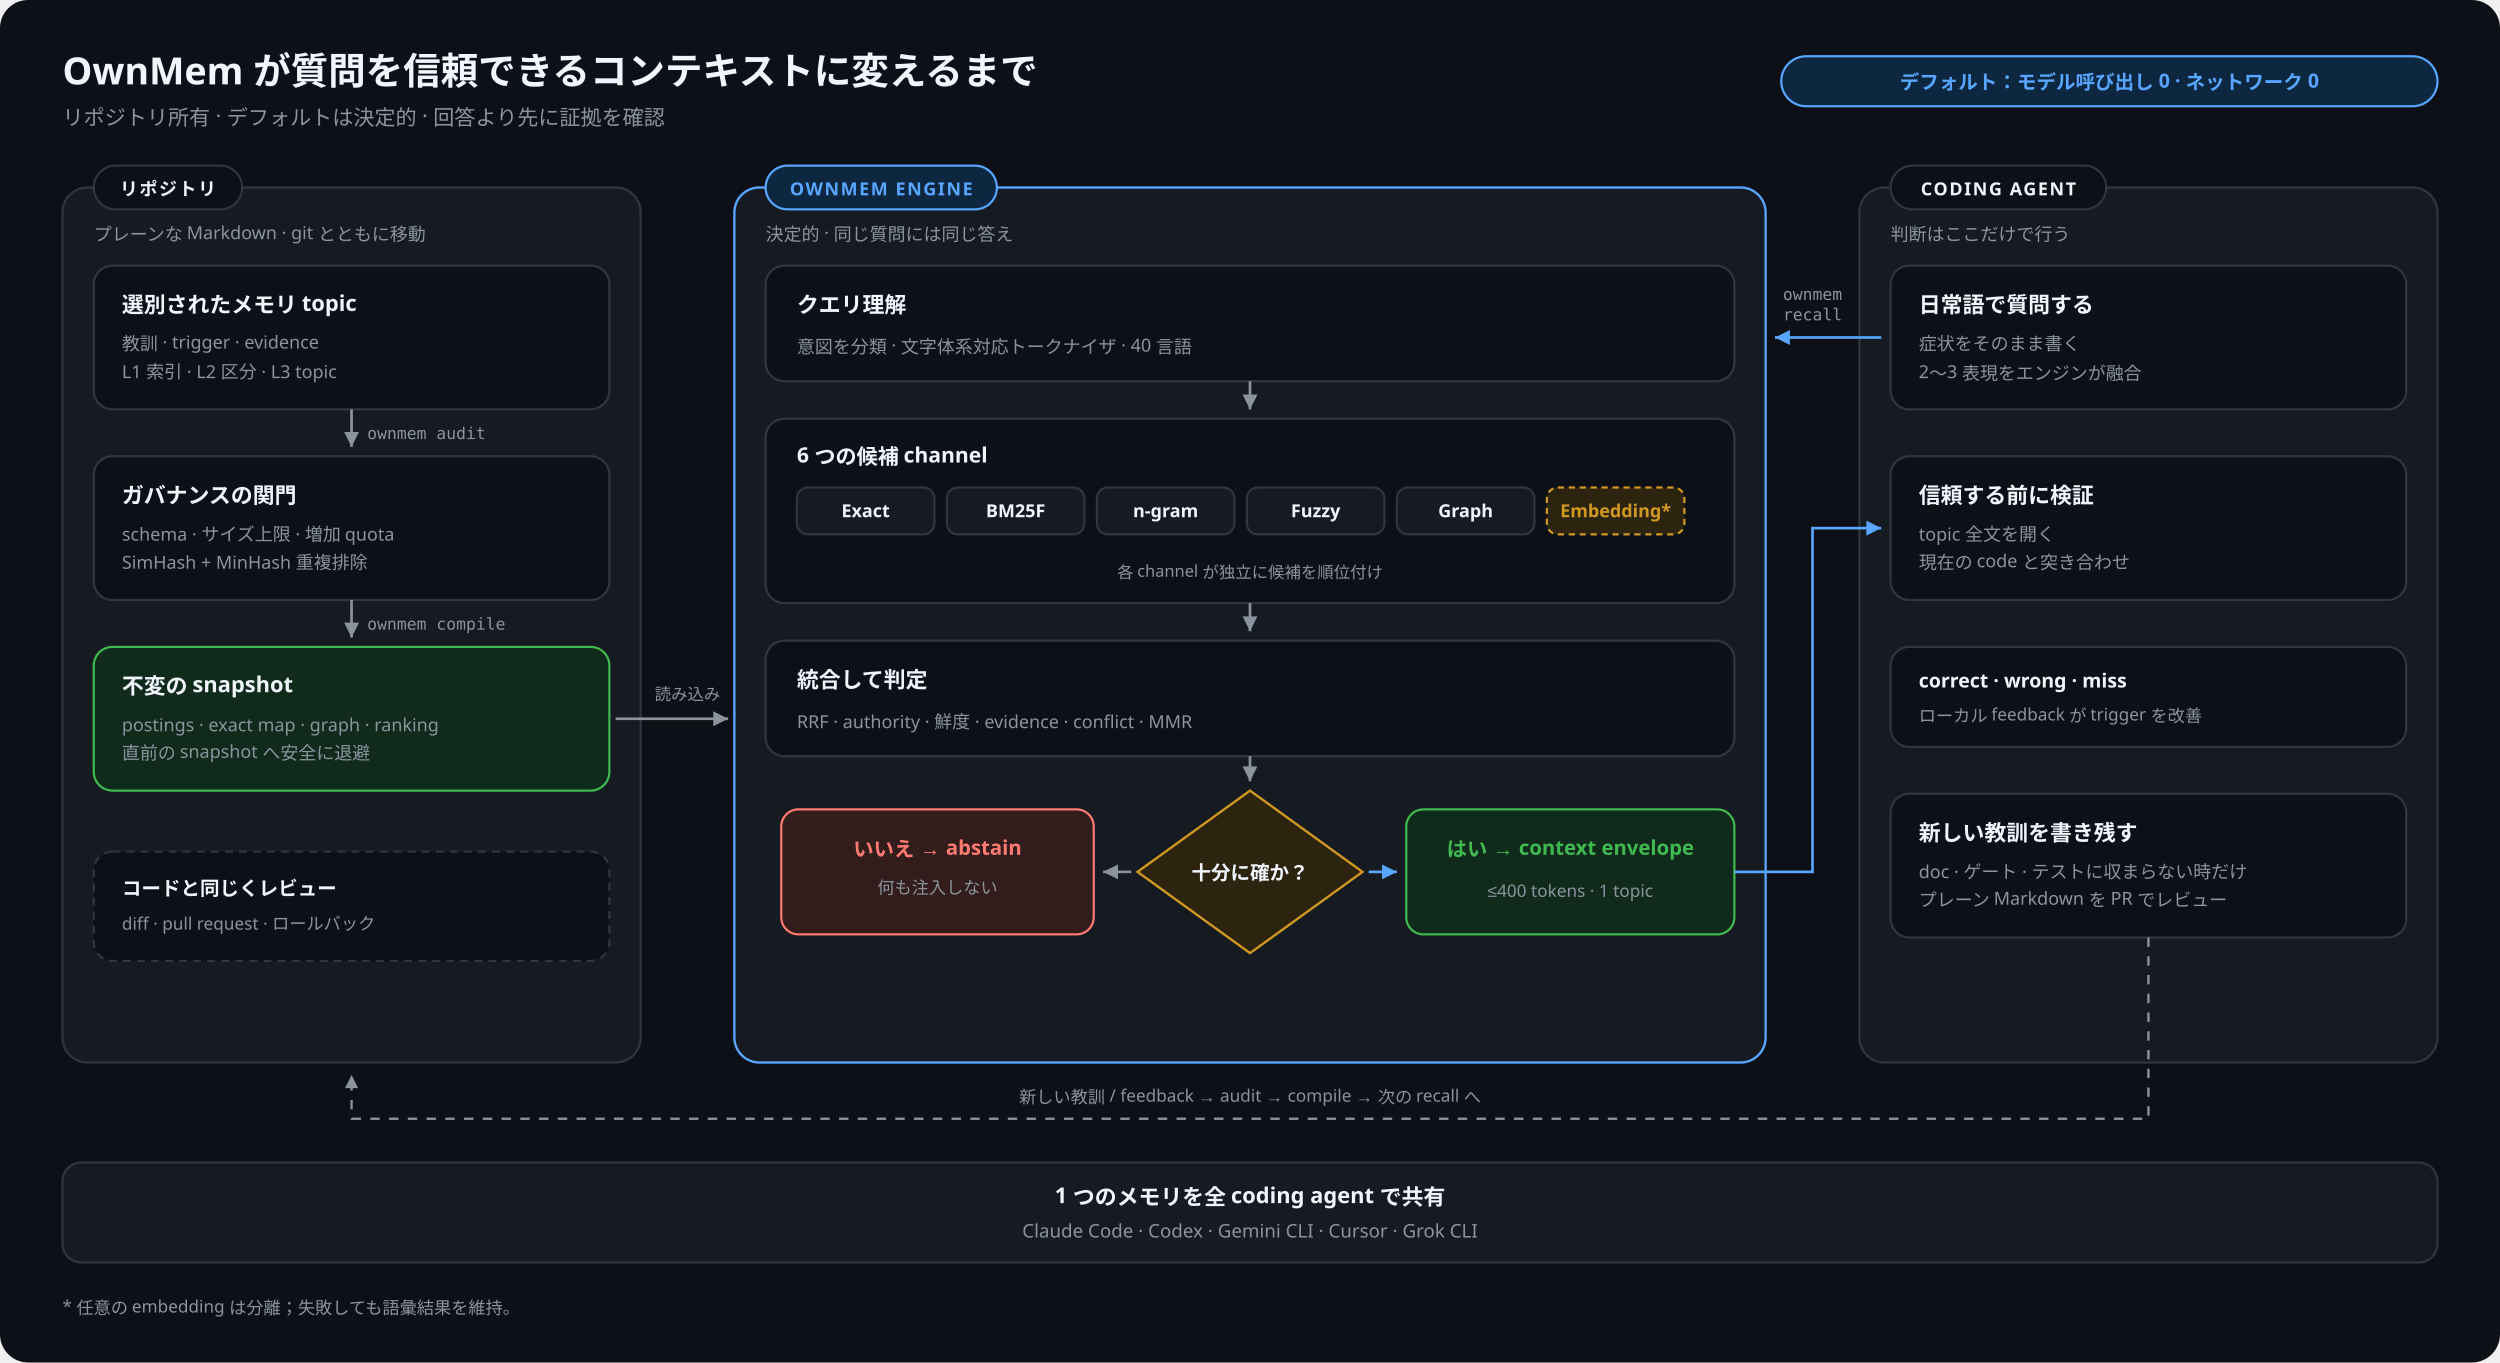
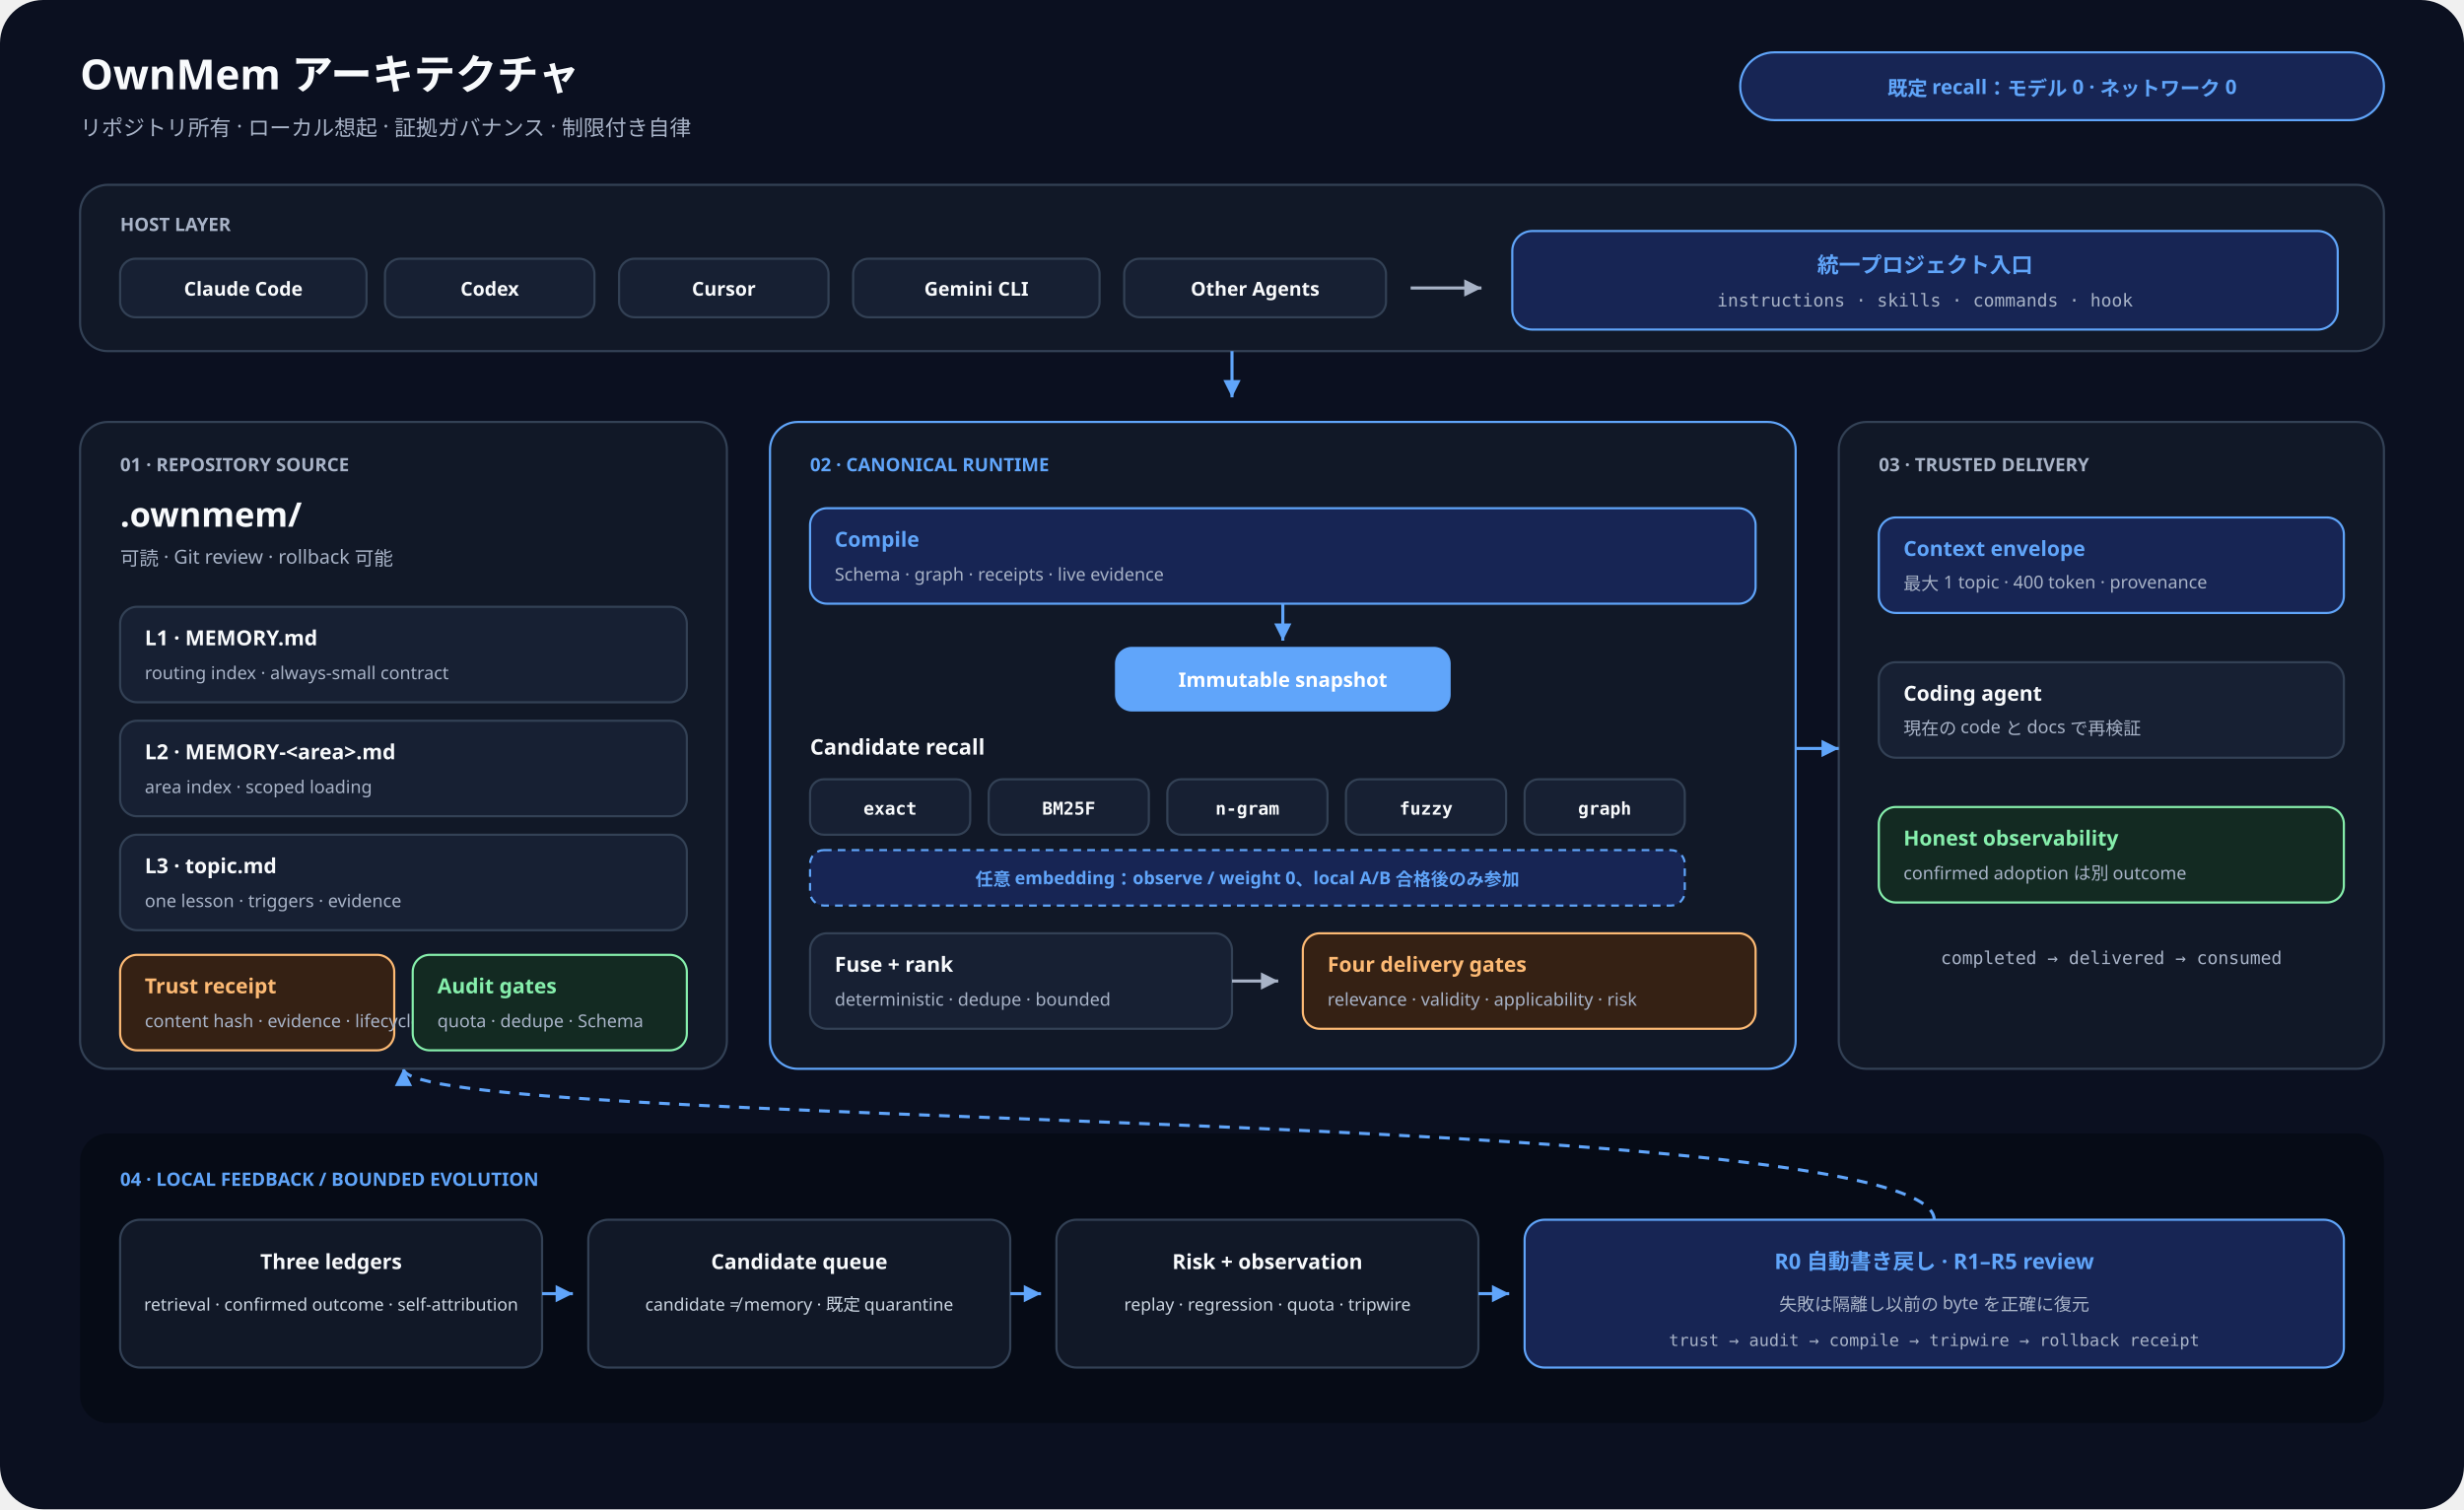
- <svg xmlns="http://www.w3.org/2000/svg" viewBox="0 0 1600 872" role="img" aria-labelledby="title description" font-family="-apple-system, BlinkMacSystemFont, 'Segoe UI', 'Noto Sans', 'Helvetica Neue', Arial, sans-serif">
+ <svg xmlns="http://www.w3.org/2000/svg" viewBox="0 0 1600 980" role="img" aria-labelledby="title description" font-family="-apple-system, BlinkMacSystemFont, 'Segoe UI', 'Noto Sans', Arial, sans-serif">
  <defs>
    <marker id="arrow" viewBox="0 0 10 10" refX="8" refY="5" markerWidth="7" markerHeight="7" orient="auto-start-reverse">
-       <path d="M 0 1 L 8 5 L 0 9 z" fill="#8b949e" />
+       <path d="M 0 1 L 8 5 L 0 9 z" fill="#a8b3c7" />
    </marker>
-     <marker id="accent" viewBox="0 0 10 10" refX="8" refY="5" markerWidth="7" markerHeight="7" orient="auto-start-reverse">
-       <path d="M 0 1 L 8 5 L 0 9 z" fill="#58a6ff" />
+     <marker id="arrowBlue" viewBox="0 0 10 10" refX="8" refY="5" markerWidth="7" markerHeight="7" orient="auto-start-reverse">
+       <path d="M 0 1 L 8 5 L 0 9 z" fill="#60a5fa" />
    </marker>
  </defs>
-   <rect x="0" y="0" width="1600" height="872" rx="18" fill="#0d1117" />
-   <text x="40" y="54" text-anchor="start" font-size="24" font-weight="700" fill="#f0f6fc">OwnMem が質問を信頼できるコンテキストに変えるまで</text>
-   <text x="40" y="80" text-anchor="start" font-size="13.5" font-weight="400" fill="#8b949e">リポジトリ所有 · デフォルトは決定的 · 回答より先に証拠を確認</text>
-   <rect x="1140" y="36" width="420" height="32" rx="16" fill="#0d2740" stroke="#58a6ff" stroke-width="1.4" />
-   <text x="1350" y="57" text-anchor="middle" font-size="12.5" font-weight="600" fill="#58a6ff">デフォルト：モデル呼び出し 0 · ネットワーク 0</text>
-   <rect x="40" y="120" width="370" height="560" rx="16" fill="#161b22" stroke="#30363d" stroke-width="1.4" />
-   <rect x="470" y="120" width="660" height="560" rx="16" fill="#161b22" stroke="#58a6ff" stroke-width="1.5" />
-   <rect x="1190" y="120" width="370" height="560" rx="16" fill="#161b22" stroke="#30363d" stroke-width="1.4" />
-   <rect x="60" y="106" width="95" height="28" rx="14" fill="#0d1117" stroke="#30363d" stroke-width="1.4" />
-   <text x="107.5" y="125" text-anchor="middle" font-size="11.5" font-weight="700" letter-spacing="1" fill="#f0f6fc">リポジトリ</text>
-   <rect x="490" y="106" width="148" height="28" rx="14" fill="#0d2740" stroke="#58a6ff" stroke-width="1.4" />
-   <text x="564" y="125" text-anchor="middle" font-size="11.5" font-weight="700" letter-spacing="1" fill="#58a6ff">OWNMEM ENGINE</text>
-   <rect x="1210" y="106" width="138" height="28" rx="14" fill="#0d1117" stroke="#30363d" stroke-width="1.4" />
-   <text x="1279" y="125" text-anchor="middle" font-size="11.5" font-weight="700" letter-spacing="1" fill="#f0f6fc">CODING AGENT</text>
-   <text x="60" y="154" text-anchor="start" font-size="11.5" font-weight="400" fill="#8b949e">プレーンな Markdown · git とともに移動</text>
-   <text x="490" y="154" text-anchor="start" font-size="11.5" font-weight="400" fill="#8b949e">決定的 · 同じ質問には同じ答え</text>
-   <text x="1210" y="154" text-anchor="start" font-size="11.5" font-weight="400" fill="#8b949e">判断はここだけで行う</text>
-   <rect x="60" y="170" width="330" height="92" rx="12" fill="#0d1117" stroke="#30363d" stroke-width="1.4" />
-   <text x="78" y="200" text-anchor="start" font-size="14" font-weight="650" fill="#f0f6fc">選別されたメモリ topic</text>
-   <text x="78" y="224" text-anchor="start" font-size="11.5" font-weight="400" fill="#8b949e">教訓 · trigger · evidence</text>
-   <text x="78" y="242" text-anchor="start" font-size="11.5" font-weight="400" fill="#8b949e">L1 索引 · L2 区分 · L3 topic</text>
-   <path d="M 225 262 L 225 286" fill="none" stroke="#8b949e" stroke-width="1.7" marker-end="url(#arrow)" />
-   <text x="235" y="281" text-anchor="start" font-size="10.5" font-weight="400" font-family="ui-monospace, SFMono-Regular, 'SF Mono', Menlo, Consolas, monospace" fill="#8b949e">ownmem audit</text>
-   <rect x="60" y="292" width="330" height="92" rx="12" fill="#0d1117" stroke="#30363d" stroke-width="1.4" />
-   <text x="78" y="322" text-anchor="start" font-size="14" font-weight="650" fill="#f0f6fc">ガバナンスの関門</text>
-   <text x="78" y="346" text-anchor="start" font-size="11.5" font-weight="400" fill="#8b949e">schema · サイズ上限 · 増加 quota</text>
-   <text x="78" y="364" text-anchor="start" font-size="11.5" font-weight="400" fill="#8b949e">SimHash + MinHash 重複排除</text>
-   <path d="M 225 384 L 225 408" fill="none" stroke="#8b949e" stroke-width="1.7" marker-end="url(#arrow)" />
-   <text x="235" y="403" text-anchor="start" font-size="10.5" font-weight="400" font-family="ui-monospace, SFMono-Regular, 'SF Mono', Menlo, Consolas, monospace" fill="#8b949e">ownmem compile</text>
-   <rect x="60" y="414" width="330" height="92" rx="12" fill="#102b1c" stroke="#3fb950" stroke-width="1.4" />
-   <text x="78" y="444" text-anchor="start" font-size="14" font-weight="650" fill="#f0f6fc">不変の snapshot</text>
-   <text x="78" y="468" text-anchor="start" font-size="11.5" font-weight="400" fill="#8b949e">postings · exact map · graph · ranking</text>
-   <text x="78" y="486" text-anchor="start" font-size="11.5" font-weight="400" fill="#8b949e">直前の snapshot へ安全に退避</text>
-   <rect x="60" y="545" width="330" height="70" rx="12" fill="#0d1117" stroke="#30363d" stroke-width="1.4" stroke-dasharray="5 4" />
-   <text x="78" y="573" text-anchor="start" font-size="12.5" font-weight="600" fill="#f0f6fc">コードと同じくレビュー</text>
-   <text x="78" y="595" text-anchor="start" font-size="11" font-weight="400" fill="#8b949e">diff · pull request · ロールバック</text>
-   <text x="440" y="448" text-anchor="middle" font-size="10.5" font-weight="400" font-family="ui-monospace, SFMono-Regular, 'SF Mono', Menlo, Consolas, monospace" fill="#8b949e">読み込み</text>
-   <path d="M 394 460 L 466 460" fill="none" stroke="#8b949e" stroke-width="1.7" marker-end="url(#arrow)" />
-   <rect x="490" y="170" width="620" height="74" rx="12" fill="#0d1117" stroke="#30363d" stroke-width="1.4" />
-   <text x="510" y="200" text-anchor="start" font-size="14" font-weight="650" fill="#f0f6fc">クエリ理解</text>
-   <text x="510" y="226" text-anchor="start" font-size="11.5" font-weight="400" fill="#8b949e">意図を分類 · 文字体系対応トークナイザ · 40 言語</text>
-   <path d="M 800 244 L 800 262" fill="none" stroke="#8b949e" stroke-width="1.7" marker-end="url(#arrow)" />
-   <rect x="490" y="268" width="620" height="118" rx="12" fill="#0d1117" stroke="#30363d" stroke-width="1.4" />
-   <text x="510" y="296" text-anchor="start" font-size="13.5" font-weight="650" fill="#f0f6fc">6 つの候補 channel</text>
-   <rect x="510" y="312" width="88" height="30" rx="7" fill="#161b22" stroke="#30363d" stroke-width="1.4" />
-   <text x="554" y="331" text-anchor="middle" font-size="11.5" font-weight="600" fill="#f0f6fc">Exact</text>
-   <rect x="606" y="312" width="88" height="30" rx="7" fill="#161b22" stroke="#30363d" stroke-width="1.4" />
-   <text x="650" y="331" text-anchor="middle" font-size="11.5" font-weight="600" fill="#f0f6fc">BM25F</text>
-   <rect x="702" y="312" width="88" height="30" rx="7" fill="#161b22" stroke="#30363d" stroke-width="1.4" />
-   <text x="746" y="331" text-anchor="middle" font-size="11.5" font-weight="600" fill="#f0f6fc">n-gram</text>
-   <rect x="798" y="312" width="88" height="30" rx="7" fill="#161b22" stroke="#30363d" stroke-width="1.4" />
-   <text x="842" y="331" text-anchor="middle" font-size="11.5" font-weight="600" fill="#f0f6fc">Fuzzy</text>
-   <rect x="894" y="312" width="88" height="30" rx="7" fill="#161b22" stroke="#30363d" stroke-width="1.4" />
-   <text x="938" y="331" text-anchor="middle" font-size="11.5" font-weight="600" fill="#f0f6fc">Graph</text>
-   <rect x="990" y="312" width="88" height="30" rx="7" fill="#2d240f" stroke="#d29922" stroke-width="1.4" stroke-dasharray="4 3" />
-   <text x="1034" y="331" text-anchor="middle" font-size="11.5" font-weight="600" fill="#d29922">Embedding*</text>
-   <text x="800" y="370" text-anchor="middle" font-size="10.5" font-weight="400" fill="#8b949e">各 channel が独立に候補を順位付け</text>
-   <path d="M 800 386 L 800 404" fill="none" stroke="#8b949e" stroke-width="1.7" marker-end="url(#arrow)" />
-   <rect x="490" y="410" width="620" height="74" rx="12" fill="#0d1117" stroke="#30363d" stroke-width="1.4" />
-   <text x="510" y="440" text-anchor="start" font-size="14" font-weight="650" fill="#f0f6fc">統合して判定</text>
-   <text x="510" y="466" text-anchor="start" font-size="11.5" font-weight="400" fill="#8b949e">RRF · authority · 鮮度 · evidence · conflict · MMR</text>
-   <path d="M 800 484 L 800 500" fill="none" stroke="#8b949e" stroke-width="1.7" marker-end="url(#arrow)" />
-   <polygon points="800,506 872,558 800,610 728,558" fill="#2d240f" stroke="#d29922" stroke-width="1.5" />
-   <text x="800" y="563" text-anchor="middle" font-size="12.5" font-weight="650" fill="#f0f6fc">十分に確か？</text>
-   <rect x="500" y="518" width="200" height="80" rx="11" fill="#321d1c" stroke="#ff7b72" stroke-width="1.4" />
-   <text x="600" y="548" text-anchor="middle" font-size="13" font-weight="650" fill="#ff7b72">いいえ → abstain</text>
-   <text x="600" y="572" text-anchor="middle" font-size="11" font-weight="400" fill="#8b949e">何も注入しない</text>
-   <path d="M 724 558 L 706 558" fill="none" stroke="#8b949e" stroke-width="1.7" marker-end="url(#arrow)" />
-   <rect x="900" y="518" width="210" height="80" rx="11" fill="#102b1c" stroke="#3fb950" stroke-width="1.4" />
-   <text x="1005" y="548" text-anchor="middle" font-size="13" font-weight="650" fill="#3fb950">はい → context envelope</text>
-   <text x="1005" y="574" text-anchor="middle" font-size="11" font-weight="400" fill="#8b949e">≤400 tokens · 1 topic</text>
-   <path d="M 876 558 L 894 558" fill="none" stroke="#58a6ff" stroke-width="1.7" marker-end="url(#accent)" />
-   <path d="M 1110 558 L 1160 558 L 1160 338 L 1204 338" fill="none" stroke="#58a6ff" stroke-width="1.7" marker-end="url(#accent)" />
-   <rect x="1210" y="170" width="330" height="92" rx="12" fill="#0d1117" stroke="#30363d" stroke-width="1.4" />
-   <text x="1228" y="200" text-anchor="start" font-size="14" font-weight="650" fill="#f0f6fc">日常語で質問する</text>
-   <text x="1228" y="224" text-anchor="start" font-size="11.5" font-weight="400" fill="#8b949e">症状をそのまま書く</text>
-   <text x="1228" y="242" text-anchor="start" font-size="11.5" font-weight="400" fill="#8b949e">2〜3 表現をエンジンが融合</text>
-   <rect x="1210" y="292" width="330" height="92" rx="12" fill="#0d1117" stroke="#30363d" stroke-width="1.4" />
-   <text x="1228" y="322" text-anchor="start" font-size="14" font-weight="650" fill="#f0f6fc">信頼する前に検証</text>
-   <text x="1228" y="346" text-anchor="start" font-size="11.5" font-weight="400" fill="#8b949e">topic 全文を開く</text>
-   <text x="1228" y="364" text-anchor="start" font-size="11.5" font-weight="400" fill="#8b949e">現在の code と突き合わせ</text>
-   <rect x="1210" y="414" width="330" height="64" rx="12" fill="#0d1117" stroke="#30363d" stroke-width="1.4" />
-   <text x="1228" y="440" text-anchor="start" font-size="12.5" font-weight="650" fill="#f0f6fc">correct · wrong · miss</text>
-   <text x="1228" y="462" text-anchor="start" font-size="11" font-weight="400" fill="#8b949e">ローカル feedback が trigger を改善</text>
-   <rect x="1210" y="508" width="330" height="92" rx="12" fill="#0d1117" stroke="#30363d" stroke-width="1.4" />
-   <text x="1228" y="538" text-anchor="start" font-size="14" font-weight="650" fill="#f0f6fc">新しい教訓を書き残す</text>
-   <text x="1228" y="562" text-anchor="start" font-size="11.5" font-weight="400" fill="#8b949e">doc · ゲート · テストに収まらない時だけ</text>
-   <text x="1228" y="580" text-anchor="start" font-size="11.5" font-weight="400" fill="#8b949e">プレーン Markdown を PR でレビュー</text>
-   <text x="1160" y="192" text-anchor="middle" font-size="10.5" font-weight="400" font-family="ui-monospace, SFMono-Regular, 'SF Mono', Menlo, Consolas, monospace" fill="#8b949e">ownmem</text>
-   <text x="1160" y="205" text-anchor="middle" font-size="10.5" font-weight="400" font-family="ui-monospace, SFMono-Regular, 'SF Mono', Menlo, Consolas, monospace" fill="#8b949e">recall</text>
-   <path d="M 1204 216 L 1136 216 " fill="none" stroke="#58a6ff" stroke-width="1.7" marker-end="url(#accent)" />
-   <path d="M 1375 600 L 1375 716 L 225 716 L 225 688" fill="none" stroke="#8b949e" stroke-width="1.5" stroke-dasharray="6 6" marker-end="url(#arrow)" />
-   <text x="800" y="706" text-anchor="middle" font-size="11" font-weight="400" fill="#8b949e">新しい教訓 / feedback → audit → compile → 次の recall へ</text>
-   <rect x="40" y="744" width="1520" height="64" rx="12" fill="#161b22" stroke="#30363d" stroke-width="1.4" />
-   <text x="800" y="770" text-anchor="middle" font-size="14" font-weight="650" fill="#f0f6fc">1 つのメモリを全 coding agent で共有</text>
-   <text x="800" y="792" text-anchor="middle" font-size="12" font-weight="400" fill="#8b949e">Claude Code · Codex · Gemini CLI · Cursor · Grok CLI</text>
-   <text x="40" y="840" text-anchor="start" font-size="11" font-weight="400" fill="#8b949e">* 任意の embedding は分離；失敗しても語彙結果を維持。</text>
+   <rect x="0" y="0" width="1600" height="980" rx="28" fill="#0b1020" />
+   <text x="52" y="58" text-anchor="start" font-size="27" font-weight="750" fill="#f8fafc">OwnMem アーキテクチャ</text>
+   <text x="52" y="88" text-anchor="start" font-size="14" font-weight="500" fill="#a8b3c7">リポジトリ所有 · ローカル想起 · 証拠ガバナンス · 制限付き自律</text>
+   <rect x="1130" y="34" width="418" height="44" rx="22" fill="#172554" stroke="#60a5fa" stroke-width="1.4" />
+   <text x="1339" y="62" text-anchor="middle" font-size="13" font-weight="650" fill="#60a5fa">既定 recall：モデル 0 · ネットワーク 0</text>
+   <rect x="52" y="120" width="1496" height="108" rx="18" fill="#111827" stroke="#334155" stroke-width="1.4" />
+   <text x="78" y="150" text-anchor="start" font-size="12" font-weight="750" fill="#a8b3c7">HOST LAYER</text>
+   <rect x="78" y="168" width="160" height="38" rx="10" fill="#172033" stroke="#334155" stroke-width="1.4" />
+   <text x="158" y="192" text-anchor="middle" font-size="12.5" font-weight="650" fill="#f8fafc">Claude Code</text>
+   <rect x="250" y="168" width="136" height="38" rx="10" fill="#172033" stroke="#334155" stroke-width="1.4" />
+   <text x="318" y="192" text-anchor="middle" font-size="12.5" font-weight="650" fill="#f8fafc">Codex</text>
+   <rect x="402" y="168" width="136" height="38" rx="10" fill="#172033" stroke="#334155" stroke-width="1.4" />
+   <text x="470" y="192" text-anchor="middle" font-size="12.5" font-weight="650" fill="#f8fafc">Cursor</text>
+   <rect x="554" y="168" width="160" height="38" rx="10" fill="#172033" stroke="#334155" stroke-width="1.4" />
+   <text x="634" y="192" text-anchor="middle" font-size="12.5" font-weight="650" fill="#f8fafc">Gemini CLI</text>
+   <rect x="730" y="168" width="170" height="38" rx="10" fill="#172033" stroke="#334155" stroke-width="1.4" />
+   <text x="815" y="192" text-anchor="middle" font-size="12.5" font-weight="650" fill="#f8fafc">Other Agents</text>
+   <path d="M 916 187 L 962 187" fill="none" stroke="#a8b3c7" stroke-width="2" marker-end="url(#arrow)" />
+   <rect x="982" y="150" width="536" height="64" rx="13" fill="#172554" stroke="#60a5fa" stroke-width="1.4" />
+   <text x="1250" y="177" text-anchor="middle" font-size="14" font-weight="700" fill="#60a5fa">統一プロジェクト入口</text>
+   <text x="1250" y="199" text-anchor="middle" font-size="11.5" font-weight="400" font-family="ui-monospace, SFMono-Regular, Menlo, Consolas, monospace" fill="#a8b3c7">instructions · skills · commands · hook</text>
+   <path d="M 800 228 L 800 258" fill="none" stroke="#60a5fa" stroke-width="2" marker-end="url(#arrowBlue)" />
+   <rect x="52" y="274" width="420" height="420" rx="18" fill="#111827" stroke="#334155" stroke-width="1.4" />
+   <text x="78" y="306" text-anchor="start" font-size="12" font-weight="750" fill="#a8b3c7">01 · REPOSITORY SOURCE</text>
+   <text x="78" y="342" text-anchor="start" font-size="22" font-weight="750" fill="#f8fafc">.ownmem/</text>
+   <text x="78" y="367" text-anchor="start" font-size="12.5" font-weight="400" fill="#a8b3c7">可読 · Git review · rollback 可能</text>
+   <rect x="78" y="394" width="368" height="62" rx="11" fill="#172033" stroke="#334155" stroke-width="1.4" />
+   <text x="94" y="419" text-anchor="start" font-size="13.5" font-weight="700" fill="#f8fafc">L1 · MEMORY.md</text>
+   <text x="94" y="441" text-anchor="start" font-size="11.5" font-weight="400" fill="#a8b3c7">routing index · always-small contract</text>
+   <rect x="78" y="468" width="368" height="62" rx="11" fill="#172033" stroke="#334155" stroke-width="1.4" />
+   <text x="94" y="493" text-anchor="start" font-size="13.5" font-weight="700" fill="#f8fafc">L2 · MEMORY-&lt;area&gt;.md</text>
+   <text x="94" y="515" text-anchor="start" font-size="11.5" font-weight="400" fill="#a8b3c7">area index · scoped loading</text>
+   <rect x="78" y="542" width="368" height="62" rx="11" fill="#172033" stroke="#334155" stroke-width="1.4" />
+   <text x="94" y="567" text-anchor="start" font-size="13.5" font-weight="700" fill="#f8fafc">L3 · topic.md</text>
+   <text x="94" y="589" text-anchor="start" font-size="11.5" font-weight="400" fill="#a8b3c7">one lesson · triggers · evidence</text>
+   <rect x="78" y="620" width="178" height="62" rx="11" fill="#352114" stroke="#fdba74" stroke-width="1.4" />
+   <text x="94" y="645" text-anchor="start" font-size="13.5" font-weight="700" fill="#fdba74">Trust receipt</text>
+   <text x="94" y="667" text-anchor="start" font-size="11.5" font-weight="400" fill="#a8b3c7">content hash · evidence · lifecycle</text>
+   <rect x="268" y="620" width="178" height="62" rx="11" fill="#132a22" stroke="#86efac" stroke-width="1.4" />
+   <text x="284" y="645" text-anchor="start" font-size="13.5" font-weight="700" fill="#86efac">Audit gates</text>
+   <text x="284" y="667" text-anchor="start" font-size="11.5" font-weight="400" fill="#a8b3c7">quota · dedupe · Schema</text>
+   <rect x="500" y="274" width="666" height="420" rx="18" fill="#111827" stroke="#60a5fa" stroke-width="1.4" />
+   <text x="526" y="306" text-anchor="start" font-size="12" font-weight="750" fill="#60a5fa">02 · CANONICAL RUNTIME</text>
+   <rect x="526" y="330" width="614" height="62" rx="11" fill="#172554" stroke="#60a5fa" stroke-width="1.4" />
+   <text x="542" y="355" text-anchor="start" font-size="13.5" font-weight="700" fill="#60a5fa">Compile</text>
+   <text x="542" y="377" text-anchor="start" font-size="11.5" font-weight="400" fill="#a8b3c7">Schema · graph · receipts · live evidence</text>
+   <path d="M 833 392 L 833 416" fill="none" stroke="#60a5fa" stroke-width="2" marker-end="url(#arrowBlue)" />
+   <rect x="724" y="420" width="218" height="42" rx="11" fill="#60a5fa" />
+   <text x="833" y="446" text-anchor="middle" font-size="13" font-weight="700" fill="#ffffff">Immutable snapshot</text>
+   <text x="526" y="490" text-anchor="start" font-size="14" font-weight="700" fill="#f8fafc">Candidate recall</text>
+   <rect x="526" y="506" width="104" height="36" rx="9" fill="#172033" stroke="#334155" stroke-width="1.4" />
+   <text x="578" y="529" text-anchor="middle" font-size="11.5" font-weight="650" font-family="ui-monospace, SFMono-Regular, Menlo, Consolas, monospace" fill="#f8fafc">exact</text>
+   <rect x="642" y="506" width="104" height="36" rx="9" fill="#172033" stroke="#334155" stroke-width="1.4" />
+   <text x="694" y="529" text-anchor="middle" font-size="11.5" font-weight="650" font-family="ui-monospace, SFMono-Regular, Menlo, Consolas, monospace" fill="#f8fafc">BM25F</text>
+   <rect x="758" y="506" width="104" height="36" rx="9" fill="#172033" stroke="#334155" stroke-width="1.4" />
+   <text x="810" y="529" text-anchor="middle" font-size="11.5" font-weight="650" font-family="ui-monospace, SFMono-Regular, Menlo, Consolas, monospace" fill="#f8fafc">n-gram</text>
+   <rect x="874" y="506" width="104" height="36" rx="9" fill="#172033" stroke="#334155" stroke-width="1.4" />
+   <text x="926" y="529" text-anchor="middle" font-size="11.5" font-weight="650" font-family="ui-monospace, SFMono-Regular, Menlo, Consolas, monospace" fill="#f8fafc">fuzzy</text>
+   <rect x="990" y="506" width="104" height="36" rx="9" fill="#172033" stroke="#334155" stroke-width="1.4" />
+   <text x="1042" y="529" text-anchor="middle" font-size="11.5" font-weight="650" font-family="ui-monospace, SFMono-Regular, Menlo, Consolas, monospace" fill="#f8fafc">graph</text>
+   <rect x="526" y="552" width="568" height="36" rx="9" fill="#172554" stroke="#60a5fa" stroke-width="1.4" stroke-dasharray="5 4" />
+   <text x="810" y="575" text-anchor="middle" font-size="11.5" font-weight="600" fill="#60a5fa">任意 embedding：observe / weight 0、local A/B 合格後のみ参加</text>
+   <rect x="526" y="606" width="274" height="62" rx="11" fill="#172033" stroke="#334155" stroke-width="1.4" />
+   <text x="542" y="631" text-anchor="start" font-size="13.5" font-weight="700" fill="#f8fafc">Fuse + rank</text>
+   <text x="542" y="653" text-anchor="start" font-size="11.5" font-weight="400" fill="#a8b3c7">deterministic · dedupe · bounded</text>
+   <path d="M 800 637 L 830 637" fill="none" stroke="#a8b3c7" stroke-width="2" marker-end="url(#arrow)" />
+   <rect x="846" y="606" width="294" height="62" rx="11" fill="#352114" stroke="#fdba74" stroke-width="1.4" />
+   <text x="862" y="631" text-anchor="start" font-size="13.5" font-weight="700" fill="#fdba74">Four delivery gates</text>
+   <text x="862" y="653" text-anchor="start" font-size="11.5" font-weight="400" fill="#a8b3c7">relevance · validity · applicability · risk</text>
+   <rect x="1194" y="274" width="354" height="420" rx="18" fill="#111827" stroke="#334155" stroke-width="1.4" />
+   <text x="1220" y="306" text-anchor="start" font-size="12" font-weight="750" fill="#a8b3c7">03 · TRUSTED DELIVERY</text>
+   <rect x="1220" y="336" width="302" height="62" rx="11" fill="#172554" stroke="#60a5fa" stroke-width="1.4" />
+   <text x="1236" y="361" text-anchor="start" font-size="13.5" font-weight="700" fill="#60a5fa">Context envelope</text>
+   <text x="1236" y="383" text-anchor="start" font-size="11.5" font-weight="400" fill="#a8b3c7">最大 1 topic · 400 token · provenance</text>
+   <path d="M 1166 486 L 1194 486" fill="none" stroke="#60a5fa" stroke-width="2" marker-end="url(#arrowBlue)" />
+   <rect x="1220" y="430" width="302" height="62" rx="11" fill="#172033" stroke="#334155" stroke-width="1.4" />
+   <text x="1236" y="455" text-anchor="start" font-size="13.5" font-weight="700" fill="#f8fafc">Coding agent</text>
+   <text x="1236" y="477" text-anchor="start" font-size="11.5" font-weight="400" fill="#a8b3c7">現在の code と docs で再検証</text>
+   <rect x="1220" y="524" width="302" height="62" rx="11" fill="#132a22" stroke="#86efac" stroke-width="1.4" />
+   <text x="1236" y="549" text-anchor="start" font-size="13.5" font-weight="700" fill="#86efac">Honest observability</text>
+   <text x="1236" y="571" text-anchor="start" font-size="11.5" font-weight="400" fill="#a8b3c7">confirmed adoption は別 outcome</text>
+   <text x="1371" y="626" text-anchor="middle" font-size="11.5" font-weight="500" font-family="ui-monospace, SFMono-Regular, Menlo, Consolas, monospace" fill="#a8b3c7">completed → delivered → consumed</text>
+   <rect x="52" y="736" width="1496" height="188" rx="18" fill="#060b16" />
+   <text x="78" y="770" text-anchor="start" font-size="12" font-weight="750" fill="#60a5fa">04 · LOCAL FEEDBACK / BOUNDED EVOLUTION</text>
+   <rect x="78" y="792" width="274" height="96" rx="13" fill="#111827" stroke="#334155" stroke-width="1.4" />
+   <text x="215" y="824" text-anchor="middle" font-size="13.5" font-weight="700" fill="#f8fafc">Three ledgers</text>
+   <text x="215" y="851" text-anchor="middle" font-size="11.2" font-weight="400" fill="#cbd5e1">retrieval · confirmed outcome · self-attribution</text>
+   <rect x="382" y="792" width="274" height="96" rx="13" fill="#111827" stroke="#334155" stroke-width="1.4" />
+   <text x="519" y="824" text-anchor="middle" font-size="13.5" font-weight="700" fill="#f8fafc">Candidate queue</text>
+   <text x="519" y="851" text-anchor="middle" font-size="11.2" font-weight="400" fill="#cbd5e1">candidate ≠ memory · 既定 quarantine</text>
+   <rect x="686" y="792" width="274" height="96" rx="13" fill="#111827" stroke="#334155" stroke-width="1.4" />
+   <text x="823" y="824" text-anchor="middle" font-size="13.5" font-weight="700" fill="#f8fafc">Risk + observation</text>
+   <text x="823" y="851" text-anchor="middle" font-size="11.2" font-weight="400" fill="#cbd5e1">replay · regression · quota · tripwire</text>
+   <path d="M 352 840 L 372 840" fill="none" stroke="#60a5fa" stroke-width="2" marker-end="url(#arrowBlue)" />
+   <path d="M 656 840 L 676 840" fill="none" stroke="#60a5fa" stroke-width="2" marker-end="url(#arrowBlue)" />
+   <path d="M 960 840 L 980 840" fill="none" stroke="#60a5fa" stroke-width="2" marker-end="url(#arrowBlue)" />
+   <rect x="990" y="792" width="532" height="96" rx="13" fill="#172554" stroke="#60a5fa" stroke-width="1.4" />
+   <text x="1256" y="824" text-anchor="middle" font-size="14" font-weight="750" fill="#60a5fa">R0 自動書き戻し · R1–R5 review</text>
+   <text x="1256" y="851" text-anchor="middle" font-size="11.5" font-weight="500" fill="#a8b3c7">失敗は隔離し以前の byte を正確に復元</text>
+   <text x="1256" y="874" text-anchor="middle" font-size="10.8" font-weight="500" font-family="ui-monospace, SFMono-Regular, Menlo, Consolas, monospace" fill="#a8b3c7">trust → audit → compile → tripwire → rollback receipt</text>
+   <path d="M 1256 792 C 1256 718, 262 734, 262 694" fill="none" stroke="#60a5fa" stroke-width="2" stroke-dasharray="7 6" marker-end="url(#arrowBlue)" />
</svg>
